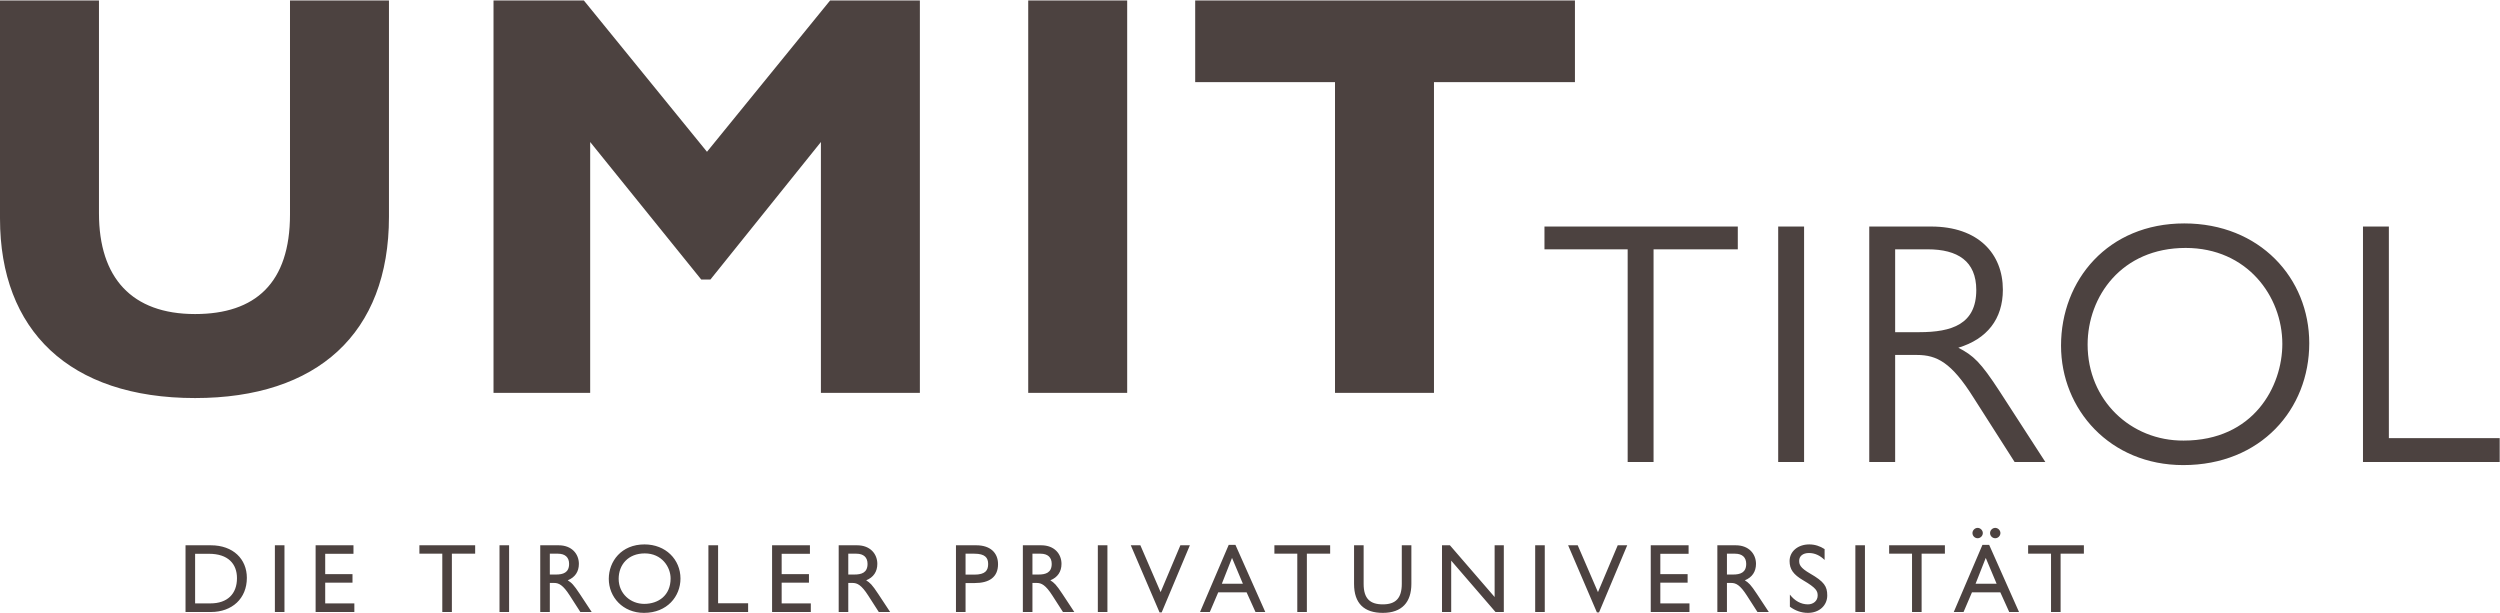
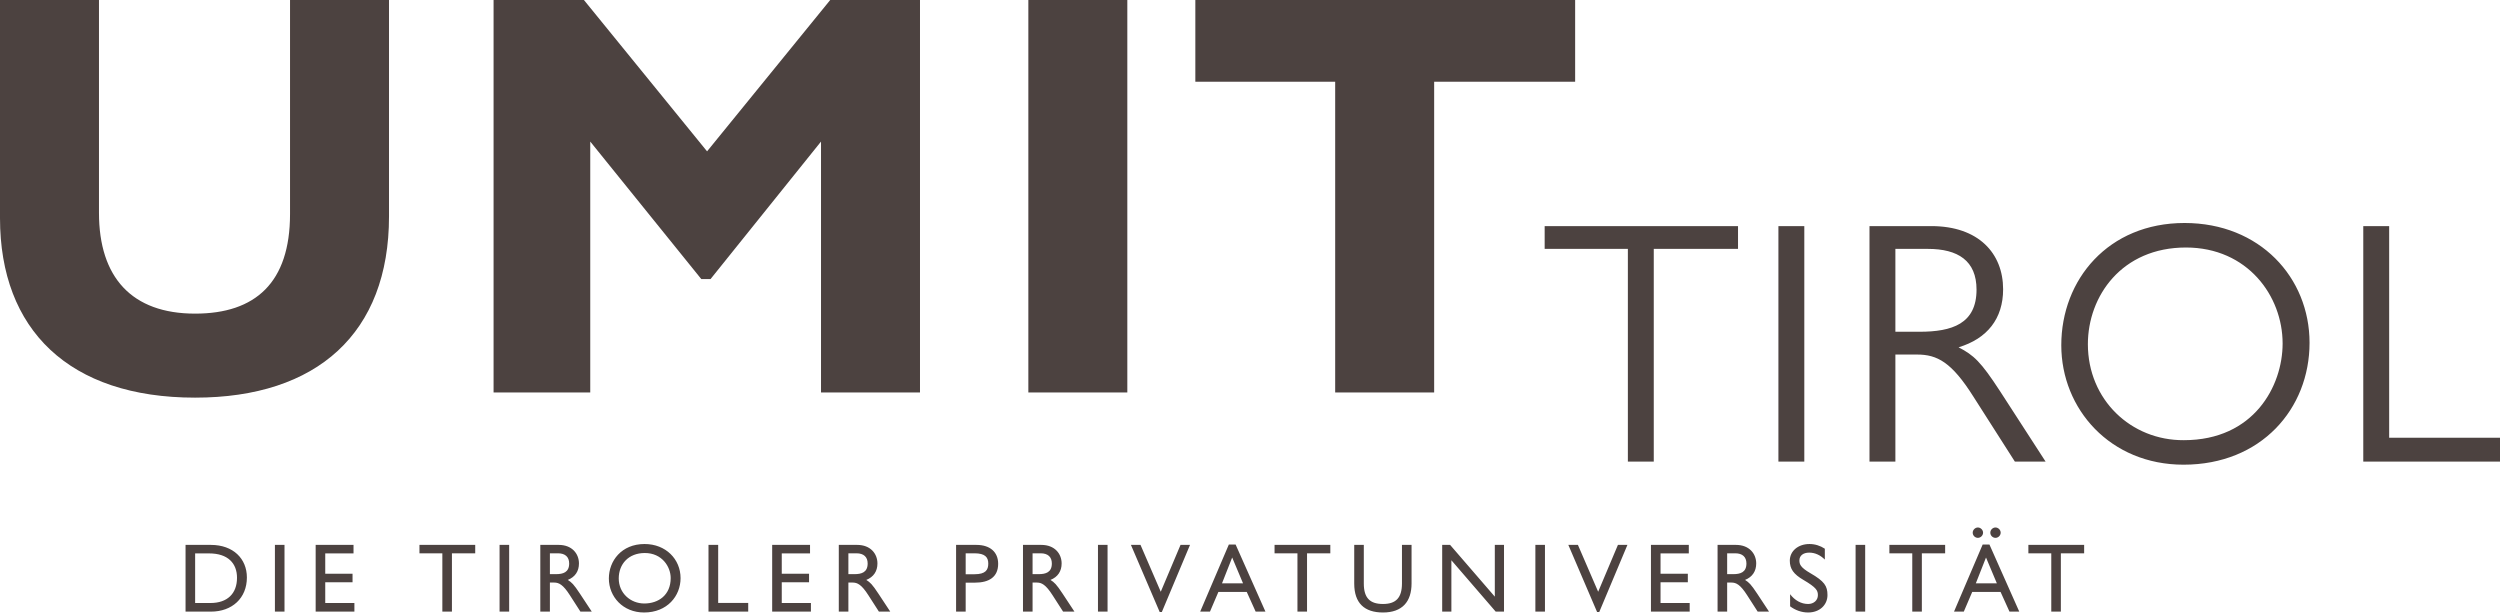
- <svg xmlns="http://www.w3.org/2000/svg" version="1.1" id="svg1" width="756" height="185.333" viewBox="0 0 756 185.333">
+ <svg xmlns="http://www.w3.org/2000/svg" version="1.1" id="svg1" width="755.905" height="185.195" viewBox="0 0 755.905 185.195">
  <defs id="defs1">
    <clipPath clipPathUnits="userSpaceOnUse" id="clipPath3">
      <path d="M 0,0 H 5669.29 V 1388.96 H 0 Z" transform="translate(0,-2.5000001e-5)" id="path3" />
    </clipPath>
    <clipPath clipPathUnits="userSpaceOnUse" id="clipPath5">
      <path d="M 0,0 H 5669.29 V 1388.96 H 0 Z" transform="translate(0,-2.5000001e-5)" id="path5" />
    </clipPath>
    <clipPath clipPathUnits="userSpaceOnUse" id="clipPath7">
      <path d="M 0,0 H 5669.29 V 1388.96 H 0 Z" transform="translate(0,-2.5000001e-5)" id="path7" />
    </clipPath>
  </defs>
-   <g id="g1">
+   <g id="g1" transform="translate(0,-0.1386713)">
    <g id="group-R5">
-       <path id="path2" d="M 2710.69,1388.96 V 1203.65 H 3027.8 V 498.961 h 224.46 v 704.689 h 319.71 v 185.31 h -861.28 z m -378.69,0 V 498.961 h 224.45 V 1388.96 H 2332 Z m -1212.71,0 V 498.961 h 219.23 v 568.969 l 251.86,-311.883 h 20.87 l 250.57,311.883 V 498.961 h 224.46 V 1388.96 H 1882.7 l -279.27,-343.21 -279.26,343.21 H 1119.29 Z M 0,1388.96 V 894.371 C 0,641.207 156.598,487.223 442.387,487.223 c 276.656,0 439.781,146.152 439.781,411.062 V 1388.96 H 657.711 V 903.508 c 0,-155.293 -78.297,-225.77 -215.324,-225.77 -143.543,0 -217.93,82.219 -217.93,228.379 V 1388.96 H 0 v 0" style="fill:#4c4240;fill-opacity:1;fill-rule:nonzero;stroke:none" transform="matrix(0.1333333,0,0,-0.1333333,0,185.3333)" clip-path="url(#clipPath3)" />
-       <path id="path4" d="M 5359.23,876.227 V 342.23 h 310.06 v 54.024 h -251.34 v 479.973 h -58.72 z M 4957.09,827.68 c 139.37,0 219.24,-109.614 219.24,-217.664 0,-96.321 -64.99,-219.25 -223.95,-219.25 -119.79,-0.782 -217.66,91.613 -217.66,217.675 0,108.84 76.73,219.239 222.37,219.239 z m -3.13,55.597 c -173.04,0 -279.54,-128.414 -279.54,-277.179 0,-144.864 111.19,-270.918 277.19,-270.918 176.16,0 285.79,126.847 285.79,276.398 0,147.985 -112.75,271.699 -283.44,271.699 z M 4298.2,636.637 v 187.914 h 73.61 c 68.12,0 110.4,-26.621 110.4,-92.395 0,-77.511 -55.59,-95.519 -129.19,-95.519 H 4298.2 Z M 4239.47,342.23 h 58.73 v 242.727 h 49.34 c 45.41,0 78.3,-17.227 127.63,-95.527 l 93.95,-147.2 h 69.69 l -103.35,159.727 c -43.85,67.336 -59.51,81.438 -93.97,99.445 64.98,19.571 101.01,64.981 101.01,131.536 0,81.433 -55.6,143.289 -162.86,143.289 H 4239.47 V 342.23 Z M 4032.93,876.227 V 342.23 h 58.73 v 533.997 h -58.73 z m -530.08,0 v -51.676 h 188.69 V 342.23 h 58.73 v 482.321 h 191.06 v 51.676 h -438.48 v 0" style="fill:#4c4240;fill-opacity:1;fill-rule:nonzero;stroke:none" transform="matrix(0.1333333,0,0,-0.1333333,0,185.3333)" clip-path="url(#clipPath5)" />
-       <path id="path6" d="m 4599.79,153.289 v -19.07 h 51.92 V 1.988 h 21.74 V 134.219 h 52.8 v 19.07 h -126.46 z m -86.33,27.742 c 0,-6.66 5.53,-11.761 11.75,-11.761 6.22,0 11.75,5.308 11.75,11.761 0,6.207 -5.53,11.75 -11.75,11.75 -6.22,0 -11.75,-5.32 -11.75,-11.75 z m -39.93,0 c 0,-6.66 5.53,-11.761 11.74,-11.761 6.21,0 11.77,5.308 11.77,11.761 0,6.207 -5.56,11.75 -11.77,11.75 -6.21,0 -11.74,-5.543 -11.74,-11.75 z m 30.17,-56.351 24.62,-58.571 h -47.7 l 23.08,58.571 z m -7.56,29.492 -65,-152.184 h 22.2 l 19.08,44.602 h 64.33 l 20.18,-44.602 h 22.19 L 4511.46,154.172 h -15.32 z m -211.56,-0.883 v -19.07 h 51.9 V 1.988 h 21.74 V 134.219 h 52.81 v 19.07 h -126.45 z m -76.62,0 V 1.988 h 21.74 V 153.289 h -21.74 z m -104.58,2 c -25.96,0 -44.59,-16.187 -44.59,-37.711 0,-18.637 8.43,-30.617 30.84,-43.707 29.95,-17.52 32.83,-24.402 32.83,-34.609 0,-11.762 -9.54,-19.961 -22.19,-19.961 -15.75,0 -30.17,8.199 -40.82,22.18 V 13.969 C 4071.43,5.102 4085.41,0 4100.27,0 c 26.41,0 43.93,17.301 43.93,39.488 0,20.633 -6.89,31.281 -38.82,49.684 -23.08,13.316 -24.85,20.637 -24.85,29.066 0,10.434 8.43,17.532 22.18,17.532 13.54,0 25.3,-5.77 35.49,-15.758 v 24.629 c -10.43,6.879 -22.4,10.648 -34.82,10.648 z m -186.68,-21.07 h 18.41 c 16.41,0 25.29,-8.43 25.29,-23.078 0,-20.18 -13.98,-24.18 -29.74,-24.18 h -13.96 v 47.258 z m -21.74,19.07 V 1.988 h 21.74 V 67.879 h 9.76 c 10.65,0 20.19,-4.66 35.48,-28.617 l 23.97,-37.273 h 25.74 l -26.62,40.383 c -14.65,22.188 -18.86,25.738 -27.74,31.5 16.64,6.66 25.3,19.75 25.3,37.27 0,22.187 -15.76,42.148 -45.93,42.148 h -41.7 z m -151.08,0 V 1.988 h 87.85 V 21.52 h -66.11 v 47.031 h 61.9 v 19.301 h -61.9 v 46.136 h 64.11 v 19.301 h -85.85 z m -187.36,0 65.23,-152.18 h 4.89 L 3690.53,153.289 H 3669 L 3624.19,47.031 3578.27,153.289 h -21.75 z m -74.73,0 V 1.988 h 21.75 V 153.289 h -21.75 z m -211.33,0 V 1.988 h 20.86 V 118.461 L 3391.81,1.988 h 18.85 V 153.289 h -20.85 V 35.941 L 3288.43,153.289 h -17.97 z m -199.46,0 V 65.66 C 3071,21.07 3094.3,0 3136.23,0 c 43.7,0 64.78,24.609 64.78,65.891 v 87.398 h -21.75 V 65.891 c 0,-33.062 -14.19,-46.59 -43.03,-46.59 -28.85,0 -43.5,12.871 -43.5,46.359 V 153.289 H 3071 Z m -180.67,0 v -19.07 h 51.92 V 1.988 h 21.73 V 134.219 h 52.81 v 19.07 h -126.46 z m -96.1,-28.609 24.63,-58.571 h -47.7 l 23.07,58.571 z m -7.54,29.492 -65,-152.184 h 22.18 l 19.08,44.602 h 64.34 l 20.18,-44.602 h 22.19 L 2802,154.172 h -15.31 z m -222.07,-0.883 65.22,-152.18 h 4.89 L 2698.62,153.289 H 2677.1 L 2632.28,47.031 2586.36,153.289 h -21.74 z m -74.74,0 V 1.988 h 21.75 V 153.289 h -21.75 z m -148.3,-19.07 h 18.41 c 16.42,0 25.29,-8.43 25.29,-23.078 0,-20.18 -13.97,-24.18 -29.72,-24.18 h -13.98 v 47.258 z m -21.74,19.07 V 1.988 h 21.74 V 67.879 h 9.76 c 10.65,0 20.19,-4.66 35.5,-28.617 L 2410.8,1.988 h 25.73 l -26.62,40.383 c -14.64,22.188 -18.87,25.738 -27.73,31.5 16.64,6.66 25.29,19.75 25.29,37.27 0,22.187 -15.75,42.148 -45.92,42.148 h -41.71 z m -129.96,-19.07 h 19.97 c 24.18,0 31.28,-9.098 31.28,-23.297 0,-14.422 -5.99,-24.184 -31.28,-24.184 h -19.97 v 47.481 z m -21.75,19.07 V 1.988 h 21.75 V 67.66 h 20.86 c 32.6,0 52.8,13.09 52.8,42.82 0,26.61 -18.42,42.809 -49.25,42.809 h -46.16 z m -244.24,-19.07 h 18.4 c 16.43,0 25.3,-8.43 25.3,-23.078 0,-20.18 -13.97,-24.18 -29.72,-24.18 h -13.98 v 47.258 z m -21.74,19.07 V 1.988 h 21.74 V 67.879 h 9.76 c 10.65,0 20.19,-4.66 35.5,-28.617 l 23.96,-37.273 h 25.73 l -26.62,40.383 c -14.64,22.188 -18.86,25.738 -27.73,31.5 16.64,6.66 25.29,19.75 25.29,37.27 0,22.187 -15.75,42.148 -45.92,42.148 h -41.71 z m -151.08,0 V 1.988 h 87.85 V 21.52 h -66.11 v 47.031 h 61.9 v 19.301 h -61.9 v 46.136 h 64.12 v 19.301 h -85.86 z m -144.4,0 V 1.988 h 90.07 V 21.738 h -68.11 V 153.289 h -21.96 z m -144.31,-18.41 c 38.82,0 58.57,-31.059 58.57,-56.789 0,-38.602 -27.73,-57.68 -59.9,-57.68 -31.06,0 -57.9,23.289 -57.9,56.789 0,32.172 21.74,57.68 59.23,57.68 z m -0.67,20.41 c -52.57,0 -80.97,-38.609 -80.97,-78.09 C 1380.72,35.719 1412.67,0 1460.59,0 c 52.57,0 82.74,37.488 82.74,77.871 0,43.027 -33.49,77.418 -81.64,77.418 z m -214.68,-21.07 h 18.41 c 16.42,0 25.3,-8.43 25.3,-23.078 0,-20.18 -13.98,-24.18 -29.73,-24.18 h -13.98 v 47.258 z m -21.74,19.07 V 1.988 h 21.74 V 67.879 h 9.76 c 10.65,0 20.19,-4.66 35.5,-28.617 l 23.96,-37.273 h 25.73 l -26.62,40.383 c -14.64,22.188 -18.85,25.738 -27.73,31.5 16.64,6.66 25.29,19.75 25.29,37.27 0,22.187 -15.75,42.148 -45.92,42.148 h -41.71 z m -92.39,0 V 1.988 h 21.74 V 153.289 h -21.74 z m -181.673,0 v -19.07 h 51.913 V 1.988 h 21.74 V 134.219 h 52.8 v 19.07 H 951.207 Z m -235.383,0 V 1.988 h 87.852 V 21.52 h -66.11 v 47.031 h 61.899 v 19.301 h -61.899 v 46.136 h 64.114 v 19.301 h -85.856 z m -92.394,0 V 1.988 h 21.742 V 153.289 H 623.43 Z M 442.516,21.52 V 133.988 h 31.722 c 42.817,0 63.227,-22.617 63.227,-55.238 0,-35.941 -21.961,-57.23 -60.121,-57.23 H 442.516 Z M 420.777,153.289 V 1.988 h 57.676 c 47.918,0 81.418,30.621 81.418,77.434 0,42.59 -31.058,73.867 -81.641,73.867 h -57.453 v 0" style="fill:#4c4240;fill-opacity:1;fill-rule:nonzero;stroke:none" transform="matrix(0.1333333,0,0,-0.1333333,0,185.3333)" clip-path="url(#clipPath7)" />
+       <path id="path2" d="M 2710.69,1388.96 V 1203.65 H 3027.8 V 498.961 h 224.46 v 704.689 h 319.71 v 185.31 z m -378.69,0 V 498.961 h 224.45 v 889.999 z m -1212.71,0 V 498.961 h 219.23 v 568.969 l 251.86,-311.883 h 20.87 l 250.57,311.883 V 498.961 h 224.46 V 1388.96 H 1882.7 l -279.27,-343.21 -279.26,343.21 z M 0,1388.96 V 894.371 C 0,641.207 156.598,487.223 442.387,487.223 c 276.656,0 439.781,146.152 439.781,411.062 V 1388.96 H 657.711 V 903.508 c 0,-155.293 -78.297,-225.77 -215.324,-225.77 -143.543,0 -217.93,82.219 -217.93,228.379 V 1388.96 H 0 v 0" style="fill:#4c4240;fill-opacity:1;fill-rule:nonzero;stroke:none" transform="matrix(0.1333333,0,0,-0.1333333,0,185.3333)" clip-path="url(#clipPath3)" />
+       <path id="path4" d="M 5359.23,876.227 V 342.23 h 310.06 v 54.024 H 5417.95 V 876.227 Z M 4957.09,827.68 c 139.37,0 219.24,-109.614 219.24,-217.664 0,-96.321 -64.99,-219.25 -223.95,-219.25 -119.79,-0.782 -217.66,91.613 -217.66,217.675 0,108.84 76.73,219.239 222.37,219.239 z m -3.13,55.597 c -173.04,0 -279.54,-128.414 -279.54,-277.179 0,-144.864 111.19,-270.918 277.19,-270.918 176.16,0 285.79,126.847 285.79,276.398 0,147.985 -112.75,271.699 -283.44,271.699 z M 4298.2,636.637 v 187.914 h 73.61 c 68.12,0 110.4,-26.621 110.4,-92.395 0,-77.511 -55.59,-95.519 -129.19,-95.519 z M 4239.47,342.23 h 58.73 v 242.727 h 49.34 c 45.41,0 78.3,-17.227 127.63,-95.527 l 93.95,-147.2 h 69.69 l -103.35,159.727 c -43.85,67.336 -59.51,81.438 -93.97,99.445 64.98,19.571 101.01,64.981 101.01,131.536 0,81.433 -55.6,143.289 -162.86,143.289 H 4239.47 Z M 4032.93,876.227 V 342.23 h 58.73 v 533.997 z m -530.08,0 v -51.676 h 188.69 V 342.23 h 58.73 v 482.321 h 191.06 v 51.676 h -438.48 v 0" style="fill:#4c4240;fill-opacity:1;fill-rule:nonzero;stroke:none" transform="matrix(0.1333333,0,0,-0.1333333,0,185.3333)" clip-path="url(#clipPath5)" />
+       <path id="path6" d="m 4599.79,153.289 v -19.07 h 51.92 V 1.988 h 21.74 V 134.219 h 52.8 v 19.07 z m -86.33,27.742 c 0,-6.66 5.53,-11.761 11.75,-11.761 6.22,0 11.75,5.308 11.75,11.761 0,6.207 -5.53,11.75 -11.75,11.75 -6.22,0 -11.75,-5.32 -11.75,-11.75 z m -39.93,0 c 0,-6.66 5.53,-11.761 11.74,-11.761 6.21,0 11.77,5.308 11.77,11.761 0,6.207 -5.56,11.75 -11.77,11.75 -6.21,0 -11.74,-5.543 -11.74,-11.75 z m 30.17,-56.351 24.62,-58.571 h -47.7 z m -7.56,29.492 -65,-152.184 h 22.2 l 19.08,44.602 h 64.33 l 20.18,-44.602 h 22.19 L 4511.46,154.172 Z m -211.56,-0.883 v -19.07 h 51.9 V 1.988 h 21.74 V 134.219 h 52.81 v 19.07 z m -76.62,0 V 1.988 h 21.74 V 153.289 Z m -104.58,2 c -25.96,0 -44.59,-16.187 -44.59,-37.711 0,-18.637 8.43,-30.617 30.84,-43.707 29.95,-17.52 32.83,-24.402 32.83,-34.609 0,-11.762 -9.54,-19.961 -22.19,-19.961 -15.75,0 -30.17,8.199 -40.82,22.18 V 13.969 C 4071.43,5.102 4085.41,0 4100.27,0 c 26.41,0 43.93,17.301 43.93,39.488 0,20.633 -6.89,31.281 -38.82,49.684 -23.08,13.316 -24.85,20.637 -24.85,29.066 0,10.434 8.43,17.532 22.18,17.532 13.54,0 25.3,-5.77 35.49,-15.758 v 24.629 c -10.43,6.879 -22.4,10.648 -34.82,10.648 z m -186.68,-21.07 h 18.41 c 16.41,0 25.29,-8.43 25.29,-23.078 0,-20.18 -13.98,-24.18 -29.74,-24.18 h -13.96 z m -21.74,19.07 V 1.988 h 21.74 V 67.879 h 9.76 c 10.65,0 20.19,-4.66 35.48,-28.617 l 23.97,-37.273 h 25.74 l -26.62,40.383 c -14.65,22.188 -18.86,25.738 -27.74,31.5 16.64,6.66 25.3,19.75 25.3,37.27 0,22.187 -15.76,42.148 -45.93,42.148 z m -151.08,0 V 1.988 h 87.85 V 21.52 h -66.11 v 47.031 h 61.9 v 19.301 h -61.9 v 46.136 h 64.11 v 19.301 z m -187.36,0 65.23,-152.18 h 4.89 L 3690.53,153.289 H 3669 L 3624.19,47.031 3578.27,153.289 Z m -74.73,0 V 1.988 h 21.75 V 153.289 Z m -211.33,0 V 1.988 h 20.86 V 118.461 L 3391.81,1.988 h 18.85 V 153.289 h -20.85 V 35.941 L 3288.43,153.289 Z m -199.46,0 V 65.66 C 3071,21.07 3094.3,0 3136.23,0 c 43.7,0 64.78,24.609 64.78,65.891 v 87.398 h -21.75 V 65.891 c 0,-33.062 -14.19,-46.59 -43.03,-46.59 -28.85,0 -43.5,12.871 -43.5,46.359 v 87.629 z m -180.67,0 v -19.07 h 51.92 V 1.988 h 21.73 V 134.219 h 52.81 v 19.07 z m -96.1,-28.609 24.63,-58.571 h -47.7 z m -7.54,29.492 -65,-152.184 h 22.18 l 19.08,44.602 h 64.34 l 20.18,-44.602 h 22.19 L 2802,154.172 Z m -222.07,-0.883 65.22,-152.18 h 4.89 L 2698.62,153.289 H 2677.1 L 2632.28,47.031 2586.36,153.289 Z m -74.74,0 V 1.988 h 21.75 V 153.289 Z m -148.3,-19.07 h 18.41 c 16.42,0 25.29,-8.43 25.29,-23.078 0,-20.18 -13.97,-24.18 -29.72,-24.18 h -13.98 z m -21.74,19.07 V 1.988 h 21.74 V 67.879 h 9.76 c 10.65,0 20.19,-4.66 35.5,-28.617 L 2410.8,1.988 h 25.73 l -26.62,40.383 c -14.64,22.188 -18.87,25.738 -27.73,31.5 16.64,6.66 25.29,19.75 25.29,37.27 0,22.187 -15.75,42.148 -45.92,42.148 z m -129.96,-19.07 h 19.97 c 24.18,0 31.28,-9.098 31.28,-23.297 0,-14.422 -5.99,-24.184 -31.28,-24.184 h -19.97 z m -21.75,19.07 V 1.988 h 21.75 V 67.66 h 20.86 c 32.6,0 52.8,13.09 52.8,42.82 0,26.61 -18.42,42.809 -49.25,42.809 z m -244.24,-19.07 h 18.4 c 16.43,0 25.3,-8.43 25.3,-23.078 0,-20.18 -13.97,-24.18 -29.72,-24.18 h -13.98 z m -21.74,19.07 V 1.988 h 21.74 V 67.879 h 9.76 c 10.65,0 20.19,-4.66 35.5,-28.617 l 23.96,-37.273 h 25.73 l -26.62,40.383 c -14.64,22.188 -18.86,25.738 -27.73,31.5 16.64,6.66 25.29,19.75 25.29,37.27 0,22.187 -15.75,42.148 -45.92,42.148 z m -151.08,0 V 1.988 h 87.85 V 21.52 h -66.11 v 47.031 h 61.9 v 19.301 h -61.9 v 46.136 h 64.12 v 19.301 z m -144.4,0 V 1.988 h 90.07 V 21.738 h -68.11 V 153.289 Z m -144.31,-18.41 c 38.82,0 58.57,-31.059 58.57,-56.789 0,-38.602 -27.73,-57.68 -59.9,-57.68 -31.06,0 -57.9,23.289 -57.9,56.789 0,32.172 21.74,57.68 59.23,57.68 z m -0.67,20.41 c -52.57,0 -80.97,-38.609 -80.97,-78.09 C 1380.72,35.719 1412.67,0 1460.59,0 c 52.57,0 82.74,37.488 82.74,77.871 0,43.027 -33.49,77.418 -81.64,77.418 z m -214.68,-21.07 h 18.41 c 16.42,0 25.3,-8.43 25.3,-23.078 0,-20.18 -13.98,-24.18 -29.73,-24.18 h -13.98 z m -21.74,19.07 V 1.988 h 21.74 V 67.879 h 9.76 c 10.65,0 20.19,-4.66 35.5,-28.617 l 23.96,-37.273 h 25.73 l -26.62,40.383 c -14.64,22.188 -18.85,25.738 -27.73,31.5 16.64,6.66 25.29,19.75 25.29,37.27 0,22.187 -15.75,42.148 -45.92,42.148 z m -92.39,0 V 1.988 h 21.74 V 153.289 Z m -181.673,0 v -19.07 h 51.913 V 1.988 h 21.74 V 134.219 h 52.8 v 19.07 z m -235.383,0 V 1.988 h 87.852 V 21.52 h -66.11 v 47.031 h 61.899 v 19.301 h -61.899 v 46.136 h 64.114 v 19.301 z m -92.394,0 V 1.988 h 21.742 V 153.289 Z M 442.516,21.52 V 133.988 h 31.722 c 42.817,0 63.227,-22.617 63.227,-55.238 0,-35.941 -21.961,-57.23 -60.121,-57.23 z M 420.777,153.289 V 1.988 h 57.676 c 47.918,0 81.418,30.621 81.418,77.434 0,42.59 -31.058,73.867 -81.641,73.867 h -57.453 v 0" style="fill:#4c4240;fill-opacity:1;fill-rule:nonzero;stroke:none" transform="matrix(0.1333333,0,0,-0.1333333,0,185.3333)" clip-path="url(#clipPath7)" />
    </g>
  </g>
</svg>
